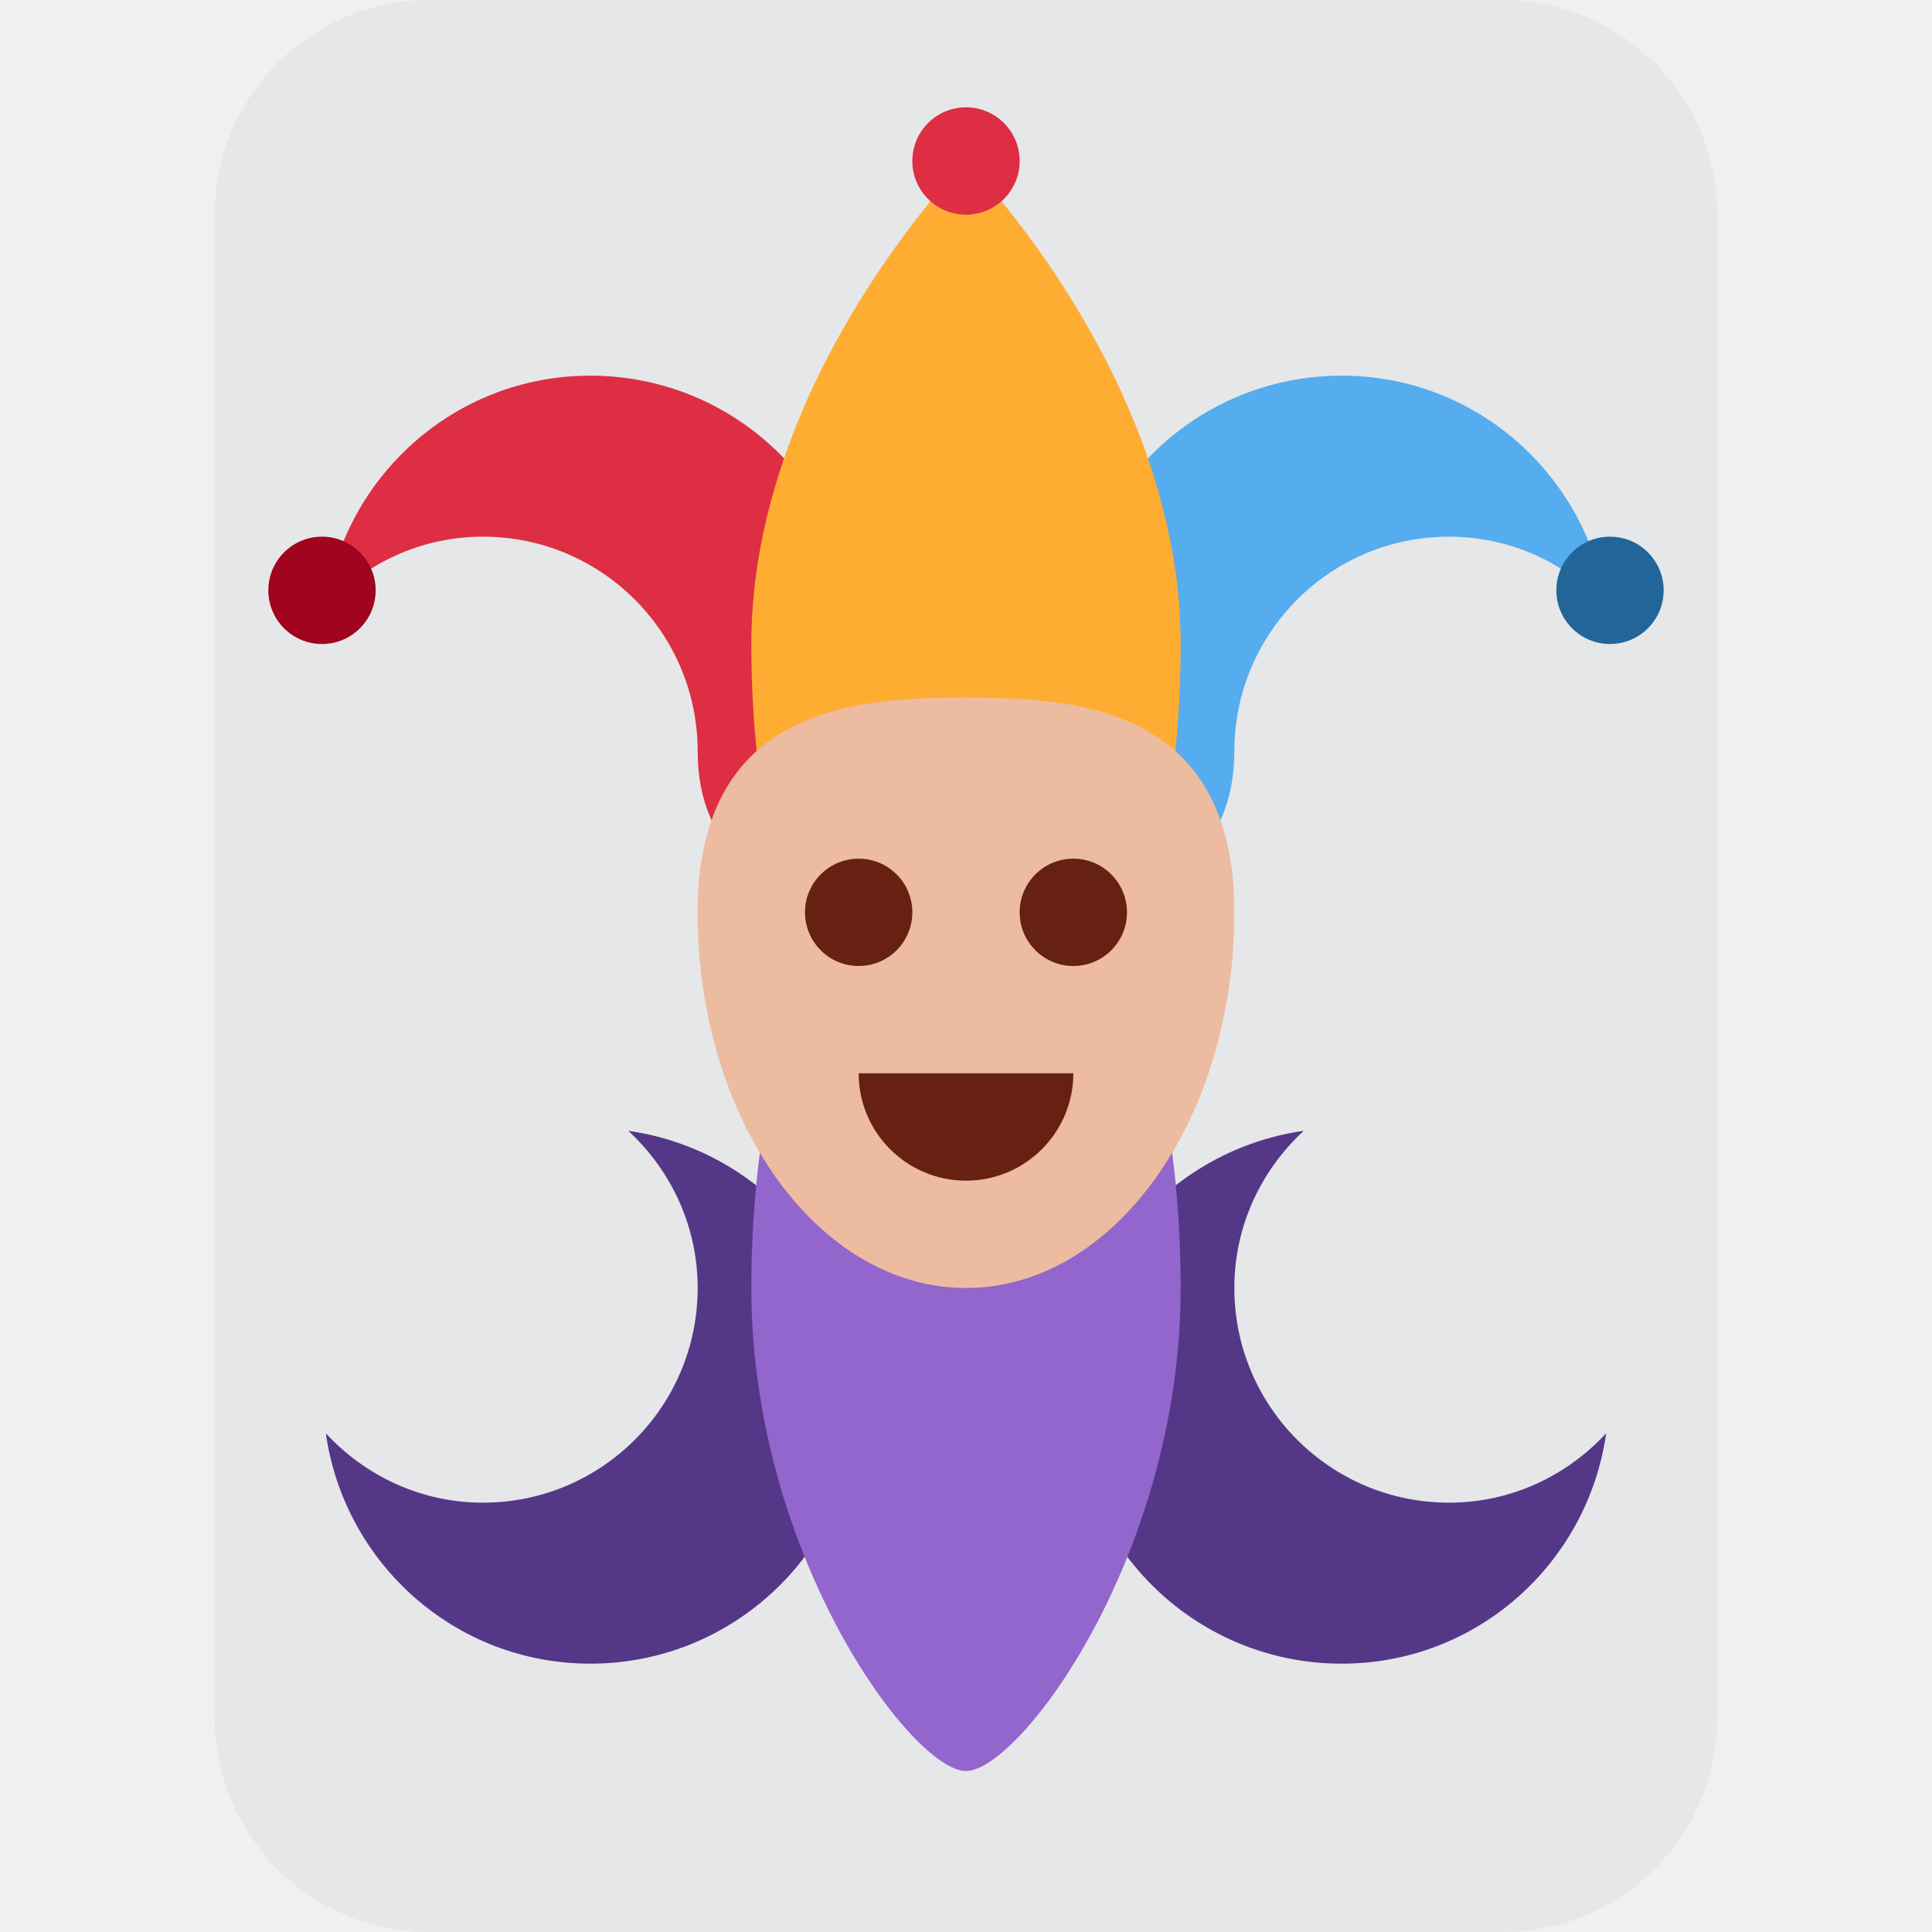
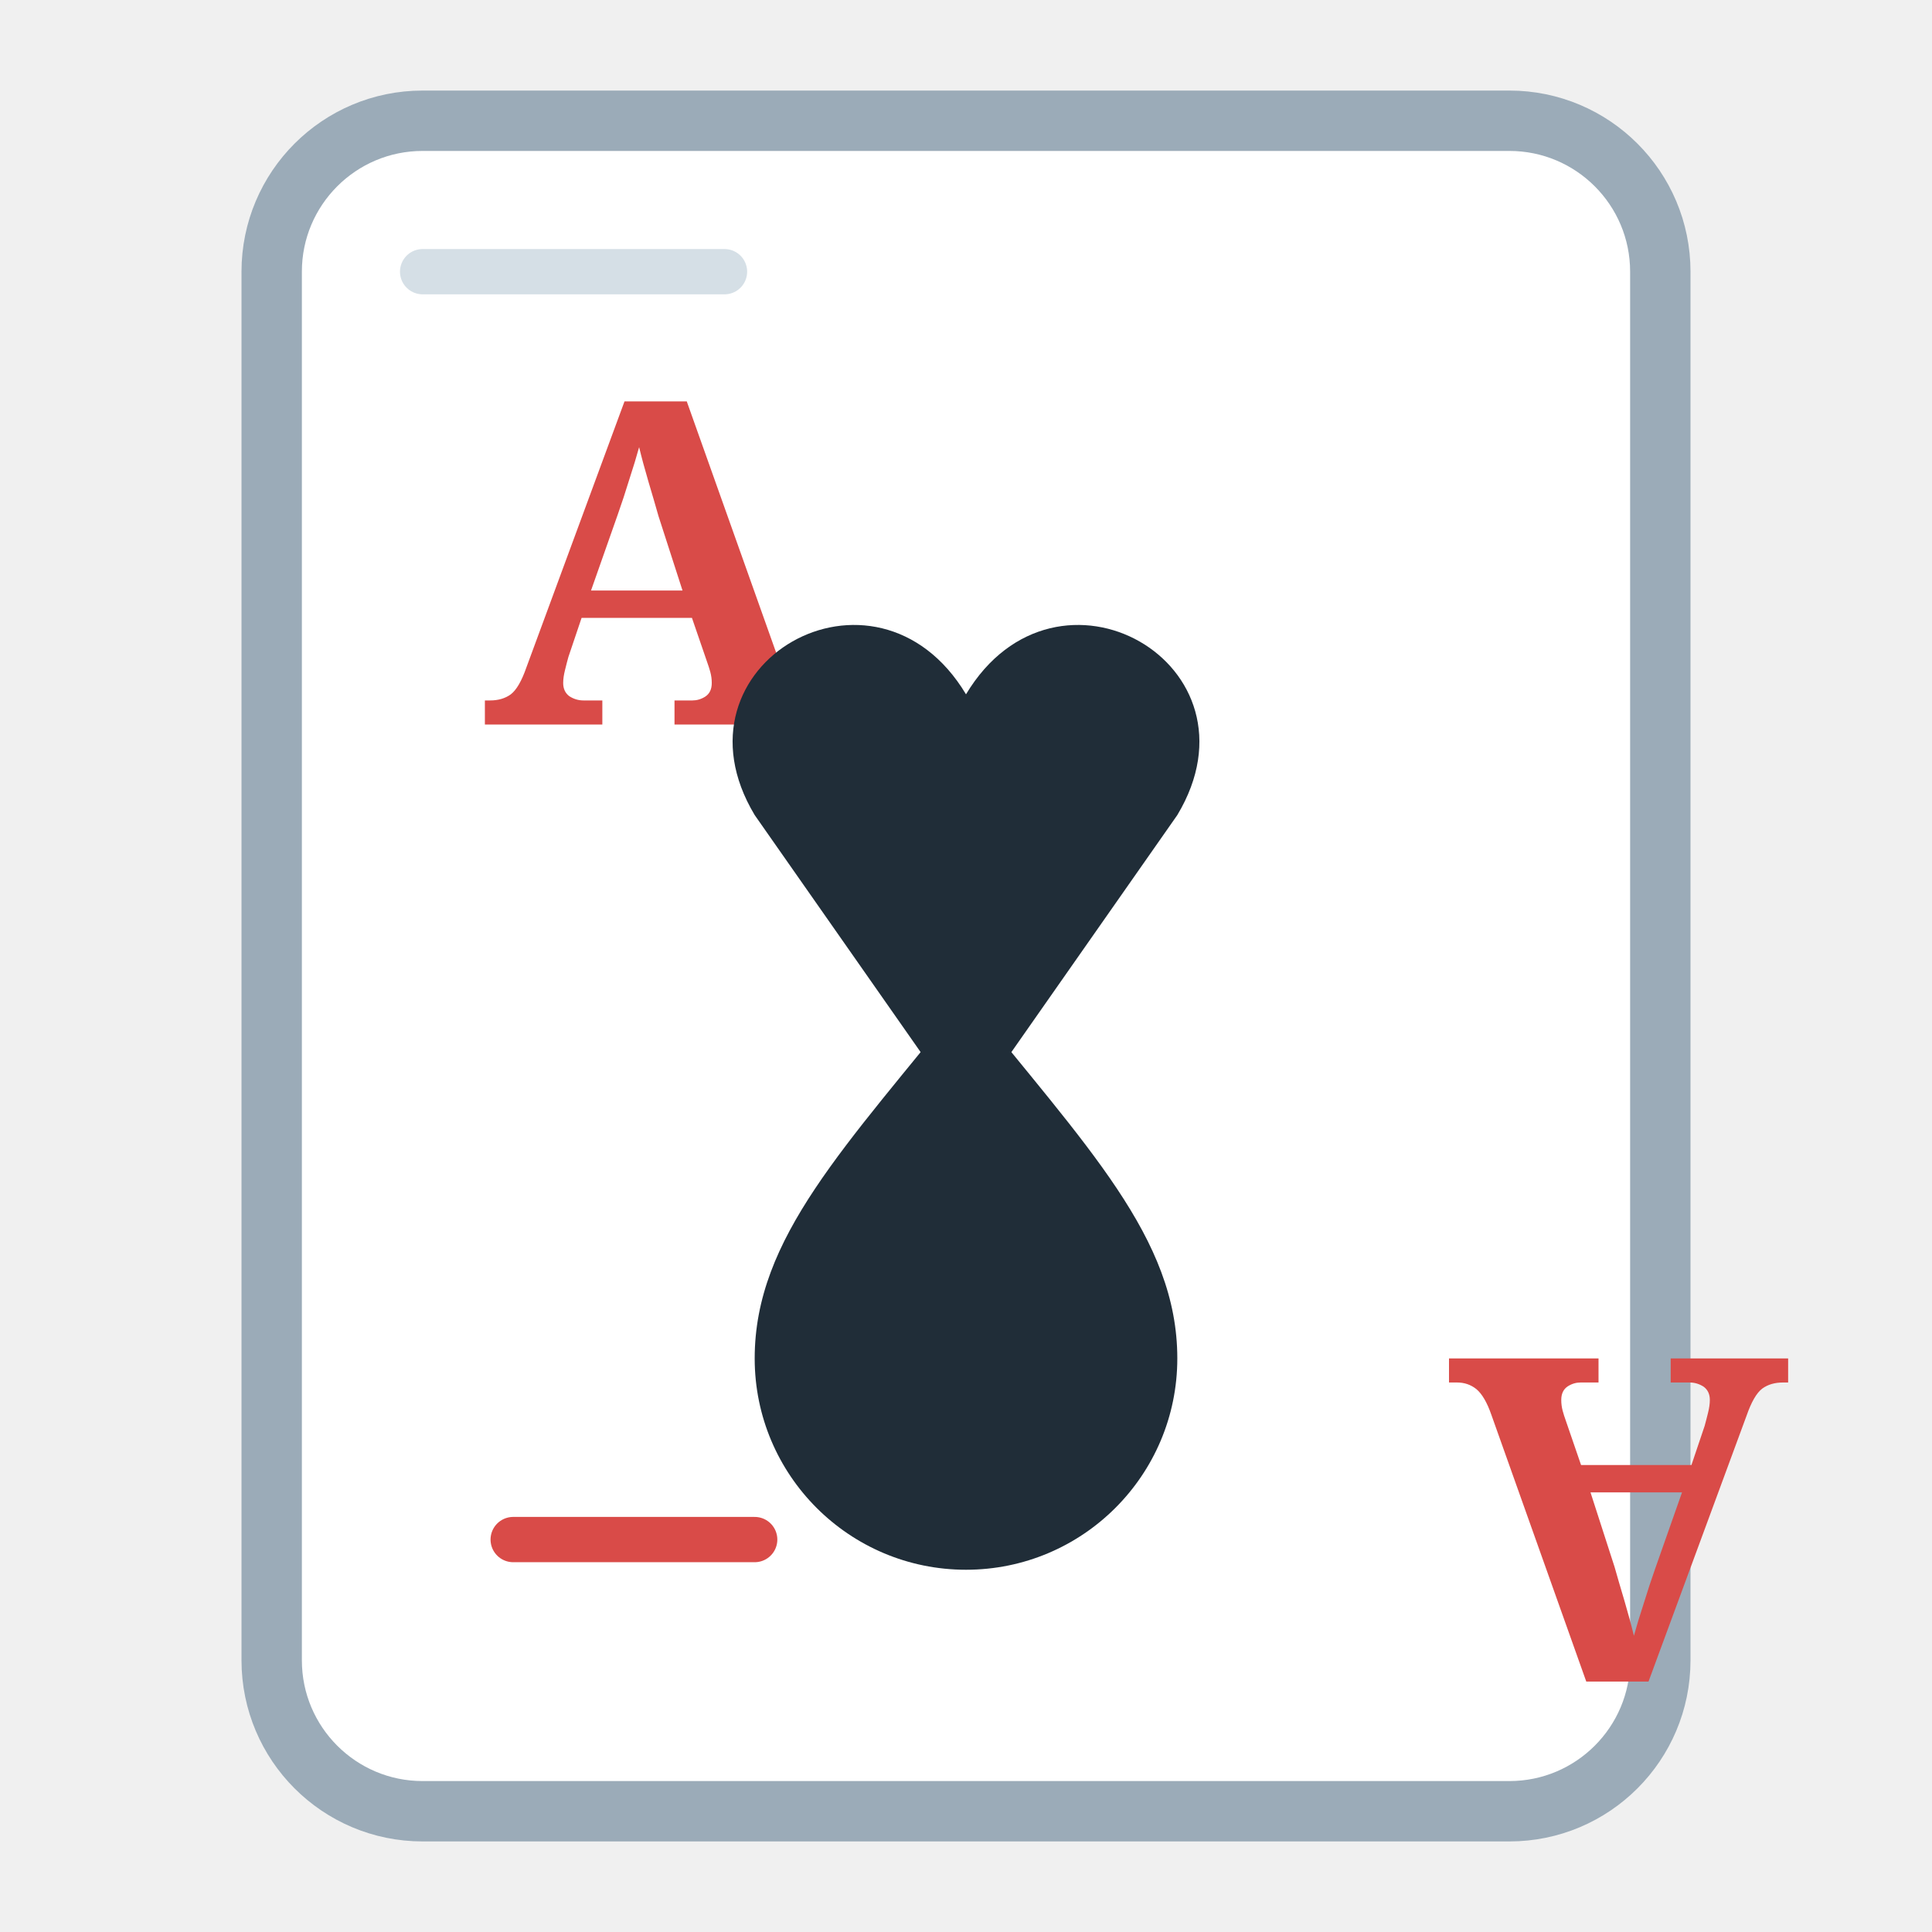
- <svg xmlns="http://www.w3.org/2000/svg" viewBox="0 0 36 36">
-   <path fill="#E6E7E8" d="M32 32c0 2.209-1.791 4-4 4H8c-2.209 0-4-1.791-4-4V4c0-2.209 1.791-4 4-4h20c2.209 0 4 1.791 4 4v28z" />
-   <path fill="#DD2E44" d="M11 7c-2.519 0-4.583 1.87-4.929 4.293C6.802 10.503 7.839 10 9 10c2.209 0 4 1.791 4 4 0 2 1.497 2.198.707 2.929C16.13 16.583 16 14.519 16 12c0-2.761-2.239-5-5-5z" />
-   <path fill="#55ACEE" d="M23 14c0-2.209 1.791-4 4-4 1.161 0 2.198.503 2.929 1.293C29.583 8.87 27.52 7 25 7c-2.762 0-5 2.239-5 5 0 2.519-.131 4.583 2.293 4.929C21.503 16.198 23 16 23 14z" />
-   <path fill="#FFAC33" d="M14 12c0-4.971 4-9 4-9s4 4.029 4 9-1.791 9-4 9-4-4.029-4-9z" />
-   <path fill="#553788" d="M11.707 21.071C12.497 21.802 13 22.839 13 24c0 2.209-1.791 4-4 4-1.161 0-2.198-.503-2.929-1.293C6.417 29.131 8.481 31 11 31c2.761 0 5-2.238 5-5 0-2.52-1.87-4.583-4.293-4.929zM27 28c-2.209 0-4-1.791-4-4 0-1.161.503-2.198 1.293-2.929C21.869 21.417 20 23.48 20 26c0 2.762 2.238 5 5 5 2.52 0 4.583-1.869 4.929-4.293C29.198 27.497 28.161 28 27 28z" />
-   <path fill="#9266CC" d="M14 24c0 4.971 3 9 4 9s4-4.029 4-9c0-.874-.055-1.719-.159-2.519C21.357 17.737 19.82 15 18 15c-1.82 0-3.357 2.737-3.841 6.481-.104.8-.159 1.645-.159 2.519z" />
-   <path fill="#EDBB9F" d="M13 17c0-3.866 3-4 5-4s5 .134 5 4c0 3.865-2.238 7-5 7-2.761 0-5-3.135-5-7z" />
-   <circle fill="#662113" cx="16" cy="17" r="1" />
-   <circle fill="#662113" cx="20" cy="17" r="1" />
-   <path fill="#662113" d="M18 22c1.104 0 2-.896 2-2h-4c0 1.104.896 2 2 2z" />
-   <circle fill="#A0041E" cx="6" cy="11" r="1" />
-   <circle fill="#269" cx="30" cy="11" r="1" />
-   <circle fill="#DD2E44" cx="18" cy="3" r="1" />
+ <svg xmlns="http://www.w3.org/2000/svg" viewBox="0 0 64 64">
+   <rect x="9" y="4" width="46" height="56" rx="5" fill="#fff" stroke="#9babb8" stroke-width="2" />
+   <path d="M14 9h10" stroke="#d5dfe6" stroke-width="1.5" stroke-linecap="round" />
+   <text x="16" y="24" font-family="Georgia,serif" font-size="15" font-weight="700" fill="#d94b48">A</text>
+   <path d="M32 23c-3-5-10-1-7 4l7 10 7-10c3-5-4-9-7-4z" fill="#202d38" />
+   <path d="M32 33c-4 5-7 8-7 12a7 7 0 0 0 14 0c0-4-3-7-7-12z" fill="#202d38" />
+   <text x="48" y="55" text-anchor="end" font-family="Georgia,serif" font-size="15" font-weight="700" fill="#d94b48" transform="rotate(180 48 50)">A</text>
+   <path d="M17 51h8" stroke="#d94b48" stroke-width="1.5" stroke-linecap="round" />
</svg>
